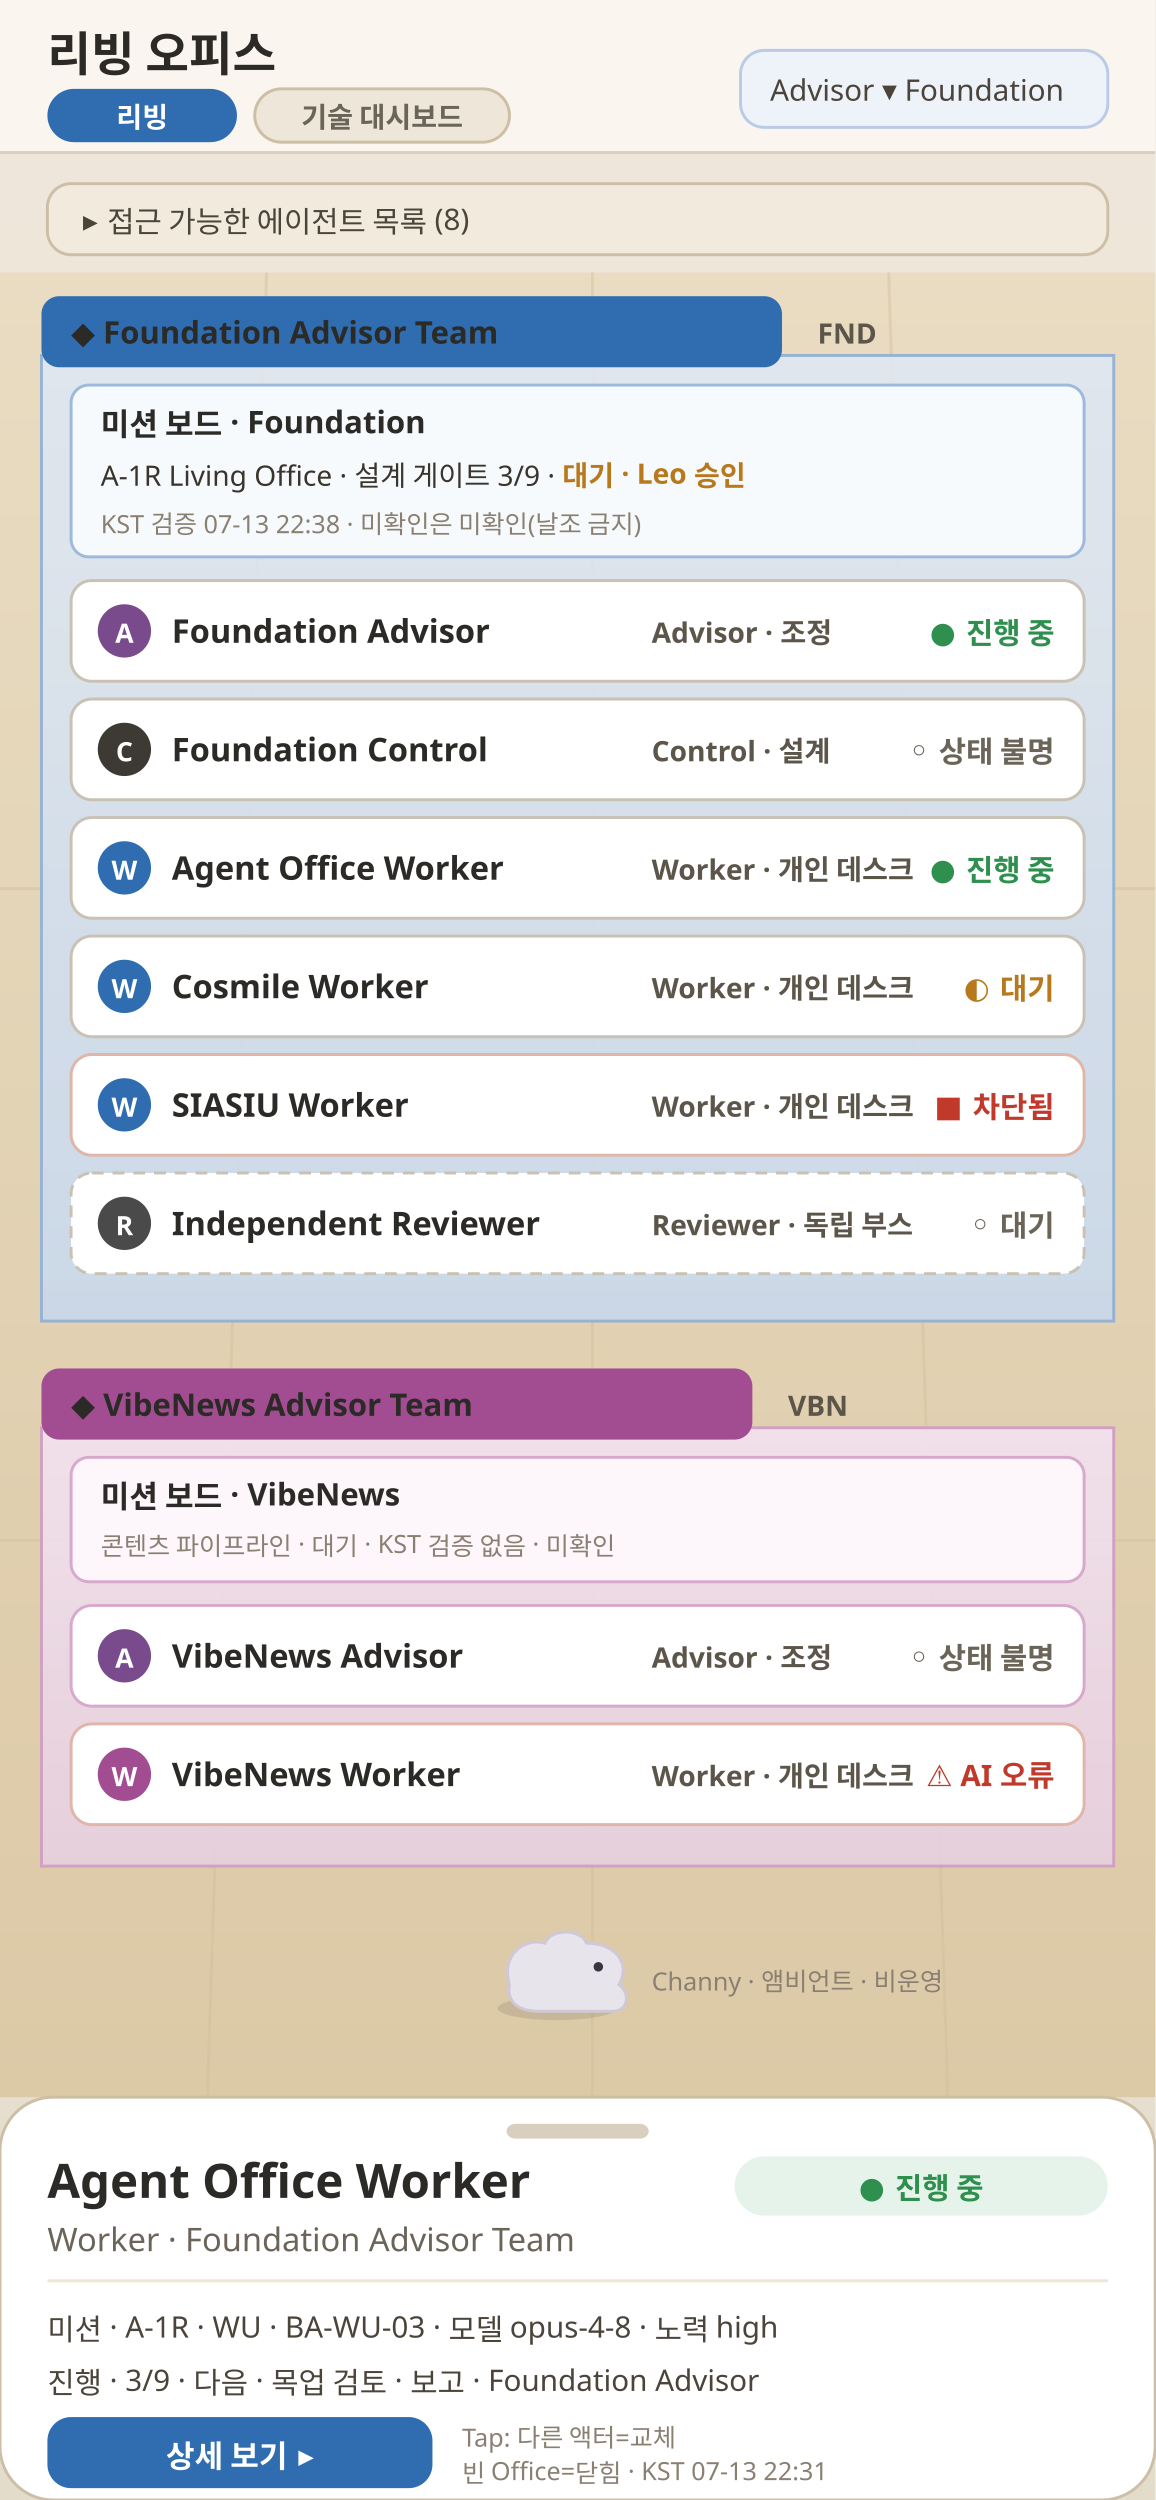
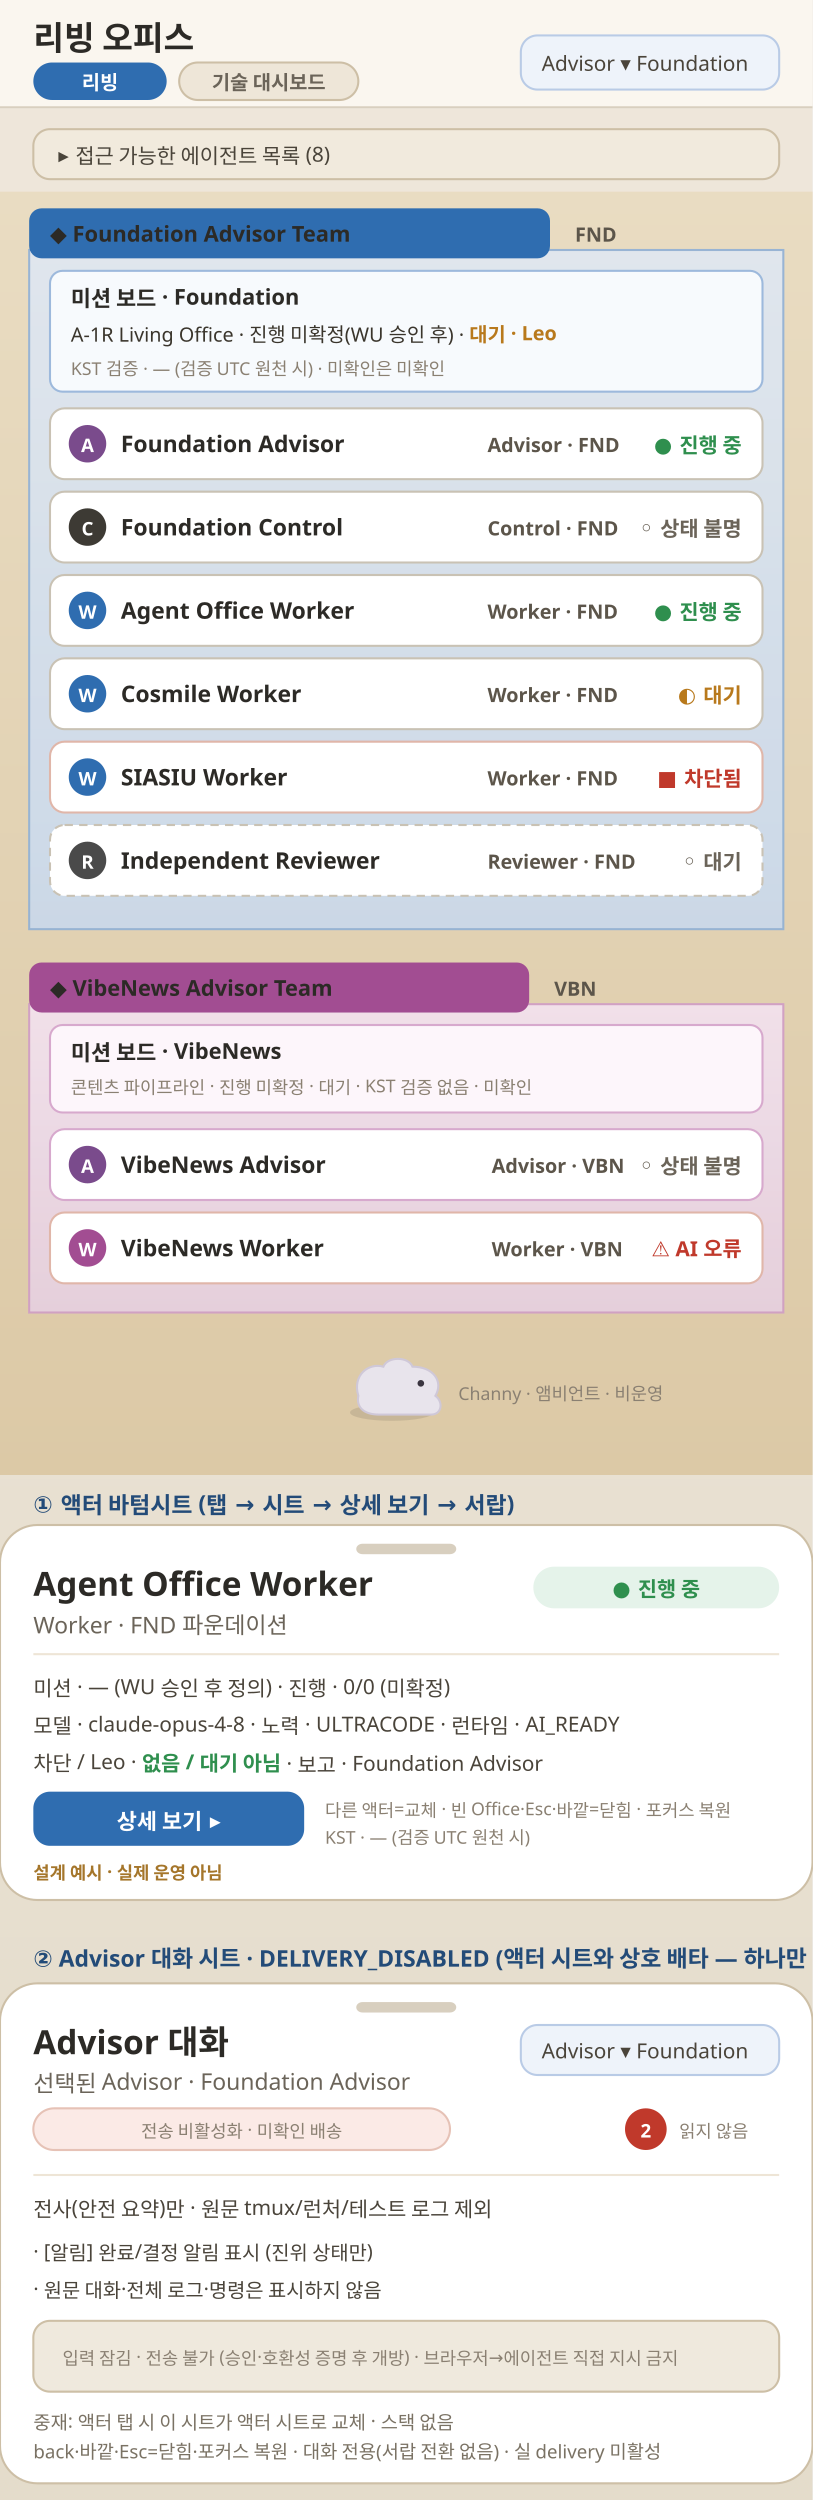
- <svg xmlns="http://www.w3.org/2000/svg" width="390" height="844" viewBox="0 0 390 844" font-family="'Noto Sans KR','Malgun Gothic',system-ui,sans-serif">
+ <svg xmlns="http://www.w3.org/2000/svg" width="390" height="1200" viewBox="0 0 390 1200" font-family="'Noto Sans KR','Malgun Gothic',system-ui,sans-serif">
  <defs>
    <linearGradient id="mw" x1="0" y1="0" x2="0" y2="1">
      <stop offset="0" stop-color="#efe7db" />
      <stop offset="1" stop-color="#e4dccb" />
    </linearGradient>
    <linearGradient id="mf" x1="0" y1="0" x2="0" y2="1">
      <stop offset="0" stop-color="#e9dcc2" />
      <stop offset="1" stop-color="#dcc9a6" />
    </linearGradient>
    <linearGradient id="mfp" x1="0" y1="0" x2="0" y2="1">
      <stop offset="0" stop-color="#dfe8f2" />
      <stop offset="1" stop-color="#c9d8ec" />
    </linearGradient>
    <linearGradient id="mvp" x1="0" y1="0" x2="0" y2="1">
      <stop offset="0" stop-color="#f2e2ee" />
      <stop offset="1" stop-color="#e6cfe0" />
    </linearGradient>
    <style>
      .h{font-size:16px;font-weight:700;fill:#2c2a26}.sub{font-size:11px;fill:#6b6459}
      .name{font-size:11px;font-weight:700;fill:#2c2a26}.team{font-size:9.5px;font-weight:600;fill:#5c554a}
      .state{font-size:10px;font-weight:700}.mbh{font-size:10.5px;font-weight:700;fill:#2c2a26}
-       .mb{font-size:9.5px;fill:#3a352c}.lbl{font-size:10px;fill:#4a443a}.tiny{font-size:8.5px;fill:#8a8072}
+       .mb{font-size:9.5px;fill:#3a352c}.lbl{font-size:10px;fill:#4a443a}.tiny{font-size:8.5px;fill:#8a8072}.wm{font-size:8.5px;font-weight:700;fill:#a5762b}
+       .sh{font-size:11px;font-weight:700;fill:#234b78}
    </style>
  </defs>
-   <rect width="390" height="844" fill="url(#mw)" />
+   <rect width="390" height="1200" fill="url(#mw)" />
  <rect x="0" y="0" width="390" height="52" fill="#faf6ef" />
  <rect x="0" y="51" width="390" height="1" fill="#d8cfbf" />
  <text x="16" y="24" class="h">리빙 오피스</text>
  <g transform="translate(16,30)">
    <rect width="64" height="18" rx="9" fill="#2f6db0" />
    <text x="32" y="13" text-anchor="middle" fill="#fff" font-size="9.5" font-weight="700">리빙</text>
    <rect x="70" width="86" height="18" rx="9" fill="#eee6d8" stroke="#cdbfa6" />
    <text x="113" y="13" text-anchor="middle" fill="#6b6459" font-size="9.5" font-weight="700">기술 대시보드</text>
  </g>
  <g transform="translate(250,17)">
    <rect width="124" height="26" rx="8" fill="#eef3fa" stroke="#b9cbe6" />
    <text x="10" y="17" class="lbl">Advisor ▾ Foundation</text>
  </g>
  <g transform="translate(16,62)">
    <rect width="358" height="24" rx="8" fill="#f1eadd" stroke="#cdbfa6" />
    <text x="12" y="16" class="lbl">▸ 접근 가능한 에이전트 목록 (8)</text>
  </g>
  <rect x="0" y="92" width="390" height="616" fill="url(#mf)" />
-   <g stroke="#d0bb95" stroke-width="1" opacity="0.4">
-     <line x1="90" y1="92" x2="70" y2="708" />
-     <line x1="200" y1="92" x2="200" y2="708" />
-     <line x1="300" y1="92" x2="320" y2="708" />
-     <line x1="0" y1="300" x2="390" y2="300" />
-     <line x1="0" y1="520" x2="390" y2="520" />
-   </g>
  <g transform="translate(14,100)">
    <polygon points="0,20 362,20 362,346 0,346" fill="url(#mfp)" opacity="0.9" stroke="#8fb0d6" />
    <rect x="0" y="0" width="250" height="24" rx="6" fill="#2f6db0" />
    <text x="10" y="16" class="mbh" fill="#fff">◆ Foundation Advisor Team</text>
    <text x="262" y="16" class="team">FND</text>
    <g transform="translate(10,30)">
      <rect width="342" height="58" rx="6" fill="#f7fafd" stroke="#9db9dc" />
      <text x="10" y="17" class="mbh">미션 보드 · Foundation</text>
-       <text x="10" y="34" class="mb">A-1R Living Office · 설계 게이트 3/9 · <tspan fill="#b8791c" font-weight="700">대기 · Leo 승인</tspan>
+       <text x="10" y="34" class="mb">A-1R Living Office · 진행 미확정(WU 승인 후) · <tspan fill="#b8791c" font-weight="700">대기 · Leo</tspan>
      </text>
-       <text x="10" y="50" class="tiny">KST 검증 07-13 22:38 · 미확인은 미확인(날조 금지)</text>
+       <text x="10" y="50" class="tiny">KST 검증 · — (검증 UTC 원천 시) · 미확인은 미확인</text>
    </g>
    <g transform="translate(10,96)">
      <g>
        <rect width="342" height="34" rx="7" fill="#fff" stroke="#c9c2b4" />
        <circle cx="18" cy="17" r="9" fill="#7a4b8c" />
        <text x="18" y="21" text-anchor="middle" fill="#fff" font-size="9" font-weight="700">A</text>
        <text x="34" y="21" class="name">Foundation Advisor</text>
-         <text x="196" y="21" class="team">Advisor · 조정</text>
+         <text x="210" y="21" class="team">Advisor · FND</text>
        <text x="332" y="21" class="state" fill="#2f8f4e" text-anchor="end">● 진행 중</text>
      </g>
      <g transform="translate(0,40)">
        <rect width="342" height="34" rx="7" fill="#fff" stroke="#c9c2b4" />
        <circle cx="18" cy="17" r="9" fill="#3d3a34" />
        <text x="18" y="21" text-anchor="middle" fill="#fff" font-size="9" font-weight="700">C</text>
        <text x="34" y="21" class="name">Foundation Control</text>
-         <text x="196" y="21" class="team">Control · 설계</text>
+         <text x="210" y="21" class="team">Control · FND</text>
        <text x="332" y="21" class="state" fill="#6b6459" text-anchor="end">◦ 상태 불명</text>
      </g>
      <g transform="translate(0,80)">
        <rect width="342" height="34" rx="7" fill="#fff" stroke="#c9c2b4" />
        <circle cx="18" cy="17" r="9" fill="#2f6db0" />
        <text x="18" y="21" text-anchor="middle" fill="#fff" font-size="9" font-weight="700">W</text>
        <text x="34" y="21" class="name">Agent Office Worker</text>
-         <text x="196" y="21" class="team">Worker · 개인 데스크</text>
+         <text x="210" y="21" class="team">Worker · FND</text>
        <text x="332" y="21" class="state" fill="#2f8f4e" text-anchor="end">● 진행 중</text>
      </g>
      <g transform="translate(0,120)">
        <rect width="342" height="34" rx="7" fill="#fff" stroke="#c9c2b4" />
        <circle cx="18" cy="17" r="9" fill="#2f6db0" />
        <text x="18" y="21" text-anchor="middle" fill="#fff" font-size="9" font-weight="700">W</text>
        <text x="34" y="21" class="name">Cosmile Worker</text>
-         <text x="196" y="21" class="team">Worker · 개인 데스크</text>
+         <text x="210" y="21" class="team">Worker · FND</text>
        <text x="332" y="21" class="state" fill="#b8791c" text-anchor="end">◐ 대기</text>
      </g>
      <g transform="translate(0,160)">
        <rect width="342" height="34" rx="7" fill="#fff" stroke="#e0b6a9" />
        <circle cx="18" cy="17" r="9" fill="#2f6db0" />
        <text x="18" y="21" text-anchor="middle" fill="#fff" font-size="9" font-weight="700">W</text>
        <text x="34" y="21" class="name">SIASIU Worker</text>
-         <text x="196" y="21" class="team">Worker · 개인 데스크</text>
+         <text x="210" y="21" class="team">Worker · FND</text>
        <text x="332" y="21" class="state" fill="#c0392b" text-anchor="end">■ 차단됨</text>
      </g>
      <g transform="translate(0,200)">
        <rect width="342" height="34" rx="7" fill="#fff" stroke="#c9c2b4" stroke-dasharray="4 3" />
        <circle cx="18" cy="17" r="9" fill="#4a4a4a" />
        <text x="18" y="21" text-anchor="middle" fill="#fff" font-size="9" font-weight="700">R</text>
        <text x="34" y="21" class="name">Independent Reviewer</text>
-         <text x="196" y="21" class="team">Reviewer · 독립 부스</text>
+         <text x="210" y="21" class="team">Reviewer · FND</text>
        <text x="332" y="21" class="state" fill="#6b6459" text-anchor="end">◦ 대기</text>
      </g>
    </g>
  </g>
  <g transform="translate(14,462)">
    <polygon points="0,20 362,20 362,168 0,168" fill="url(#mvp)" opacity="0.92" stroke="#cf9dc4" />
    <rect x="0" y="0" width="240" height="24" rx="6" fill="#a24d92" />
    <text x="10" y="16" class="mbh" fill="#fff">◆ VibeNews Advisor Team</text>
    <text x="252" y="16" class="team">VBN</text>
    <g transform="translate(10,30)">
      <rect width="342" height="42" rx="6" fill="#fdf6fb" stroke="#d7a9cd" />
      <text x="10" y="17" class="mbh">미션 보드 · VibeNews</text>
-       <text x="10" y="33" class="tiny">콘텐츠 파이프라인 · 대기 · KST 검증 없음 · 미확인</text>
+       <text x="10" y="33" class="tiny">콘텐츠 파이프라인 · 진행 미확정 · 대기 · KST 검증 없음 · 미확인</text>
    </g>
    <g transform="translate(10,80)">
      <g>
        <rect width="342" height="34" rx="7" fill="#fff" stroke="#d7a9cd" />
        <circle cx="18" cy="17" r="9" fill="#7a4b8c" />
        <text x="18" y="21" text-anchor="middle" fill="#fff" font-size="9" font-weight="700">A</text>
        <text x="34" y="21" class="name">VibeNews Advisor</text>
-         <text x="196" y="21" class="team">Advisor · 조정</text>
+         <text x="212" y="21" class="team">Advisor · VBN</text>
        <text x="332" y="21" class="state" fill="#6b6459" text-anchor="end">◦ 상태 불명</text>
      </g>
      <g transform="translate(0,40)">
        <rect width="342" height="34" rx="7" fill="#fff" stroke="#e0b6a9" />
        <circle cx="18" cy="17" r="9" fill="#a24d92" />
        <text x="18" y="21" text-anchor="middle" fill="#fff" font-size="9" font-weight="700">W</text>
        <text x="34" y="21" class="name">VibeNews Worker</text>
-         <text x="196" y="21" class="team">Worker · 개인 데스크</text>
+         <text x="212" y="21" class="team">Worker · VBN</text>
        <text x="332" y="21" class="state" fill="#c0392b" text-anchor="end">⚠ AI 오류</text>
      </g>
    </g>
  </g>
  <g transform="translate(168,648)">
    <ellipse cx="20" cy="30" rx="20" ry="4" fill="#000" opacity="0.10" />
    <path d="M4 22 C1 12 9 6 16 8 C 18 3 28 3 30 8 C 40 8 45 15 41 22 C 45 25 44 31 39 31 L 14 31 C 6 31 3 27 4 22Z" fill="#e8e4ec" stroke="#cfc8d8" />
    <circle cx="34" cy="16" r="1.6" fill="#3a3540" />
    <text x="52" y="24" class="tiny">Channy · 앰비언트 · 비운영</text>
  </g>
-   <g transform="translate(0,708)">
-     <rect x="0" y="0" width="390" height="136" rx="18" fill="#ffffff" stroke="#cdbfa6" />
+   <text x="16" y="726" class="sh">① 액터 바텀시트 (탭 → 시트 → 상세 보기 → 서랍)</text>
+   <g transform="translate(0,732)">
+     <rect x="0" y="0" width="390" height="180" rx="18" fill="#ffffff" stroke="#cdbfa6" />
    <rect x="171" y="9" width="48" height="5" rx="3" fill="#d8cfbf" />
    <text x="16" y="34" class="h">Agent Office Worker</text>
-     <rect x="248" y="20" width="126" height="20" rx="10" fill="#e5f3ea" />
-     <text x="311" y="34" text-anchor="middle" class="state" fill="#2f8f4e">● 진행 중</text>
-     <text x="16" y="52" class="sub">Worker · Foundation Advisor Team</text>
+     <rect x="256" y="20" width="118" height="20" rx="10" fill="#e5f3ea" />
+     <text x="315" y="34" text-anchor="middle" class="state" fill="#2f8f4e">● 진행 중</text>
+     <text x="16" y="52" class="sub">Worker · FND 파운데이션</text>
    <line x1="16" y1="62" x2="374" y2="62" stroke="#eee5d6" />
    <g font-size="10">
-       <text x="16" y="82" class="lbl">미션 · A-1R · WU · BA-WU-03 · 모델 opus-4-8 · 노력 high</text>
-       <text x="16" y="100" class="lbl">진행 · 3/9 · 다음 · 목업 검토 · 보고 · Foundation Advisor</text>
+       <text x="16" y="82" class="lbl">미션 · — (WU 승인 후 정의) · 진행 · 0/0 (미확정)</text>
+       <text x="16" y="100" class="lbl">모델 · claude-opus-4-8 · 노력 · ULTRACODE · 런타임 · AI_READY</text>
+       <text x="16" y="118" class="lbl">차단 / Leo · <tspan fill="#2f8f4e" font-weight="700">없음 / 대기 아님</tspan> · 보고 · Foundation Advisor</text>
    </g>
-     <rect x="16" y="108" width="130" height="24" rx="8" fill="#2f6db0" />
-     <text x="81" y="125" text-anchor="middle" fill="#fff" font-size="10.5" font-weight="700">상세 보기 ▸</text>
-     <text x="156" y="118" class="tiny">Tap: 다른 액터=교체</text>
-     <text x="156" y="130" class="tiny">빈 Office=닫힘 · KST 07-13 22:31</text>
+     <rect x="16" y="128" width="130" height="26" rx="8" fill="#2f6db0" />
+     <text x="81" y="146" text-anchor="middle" fill="#fff" font-size="10.5" font-weight="700">상세 보기 ▸</text>
+     <text x="156" y="140" class="tiny">다른 액터=교체 · 빈 Office·Esc·바깥=닫힘 · 포커스 복원</text>
+     <text x="156" y="153" class="tiny">KST · — (검증 UTC 원천 시)</text>
+     <text x="16" y="170" class="wm">설계 예시 · 실제 운영 아님</text>
+   </g>
+   <text x="16" y="944" class="sh">② Advisor 대화 시트 · DELIVERY_DISABLED (액터 시트와 상호 배타 — 하나만 열림)</text>
+   <g transform="translate(0,952)">
+     <rect x="0" y="0" width="390" height="240" rx="18" fill="#ffffff" stroke="#cdbfa6" />
+     <rect x="171" y="9" width="48" height="5" rx="3" fill="#d8cfbf" />
+     <text x="16" y="34" class="h">Advisor 대화</text>
+     <g transform="translate(250,20)">
+       <rect width="124" height="24" rx="8" fill="#eef3fa" stroke="#b9cbe6" />
+       <text x="10" y="16" class="lbl">Advisor ▾ Foundation</text>
+     </g>
+     <text x="16" y="52" class="sub">선택된 Advisor · Foundation Advisor</text>
+     <g transform="translate(16,60)">
+       <rect width="200" height="20" rx="10" fill="#fbeae6" stroke="#e6c2b6" />
+       <text x="100" y="14" text-anchor="middle" class="tiny" fill="#a5533f">전송 비활성화 · 미확인 배송</text>
+     </g>
+     <g transform="translate(300,60)">
+       <circle cx="10" cy="10" r="10" fill="#c0392b" />
+       <text x="10" y="14" text-anchor="middle" fill="#fff" font-size="9" font-weight="700">2</text>
+       <text x="26" y="14" class="tiny">읽지 않음</text>
+     </g>
+     <line x1="16" y1="92" x2="374" y2="92" stroke="#eee5d6" />
+     <text x="16" y="112" class="lbl">전사(안전 요약)만 · 원문 tmux/런처/테스트 로그 제외</text>
+     <g font-size="9.5" fill="#4a443a">
+       <text x="16" y="132">· [알림] 완료/결정 알림 표시 (진위 상태만)</text>
+       <text x="16" y="150">· 원문 대화·전체 로그·명령은 표시하지 않음</text>
+     </g>
+     <rect x="16" y="162" width="358" height="34" rx="8" fill="#efe9dd" stroke="#cdbfa6" />
+     <text x="30" y="183" class="tiny" fill="#8a8072">입력 잠김 · 전송 불가 (승인·호환성 증명 후 개방) · 브라우저→에이전트 직접 지시 금지</text>
+     <g font-size="9" fill="#7a7264">
+       <text x="16" y="214">중재: 액터 탭 시 이 시트가 액터 시트로 교체 · 스택 없음</text>
+       <text x="16" y="228">back·바깥·Esc=닫힘·포커스 복원 · 대화 전용(서랍 전환 없음) · 실 delivery 미활성</text>
+     </g>
  </g>
</svg>
